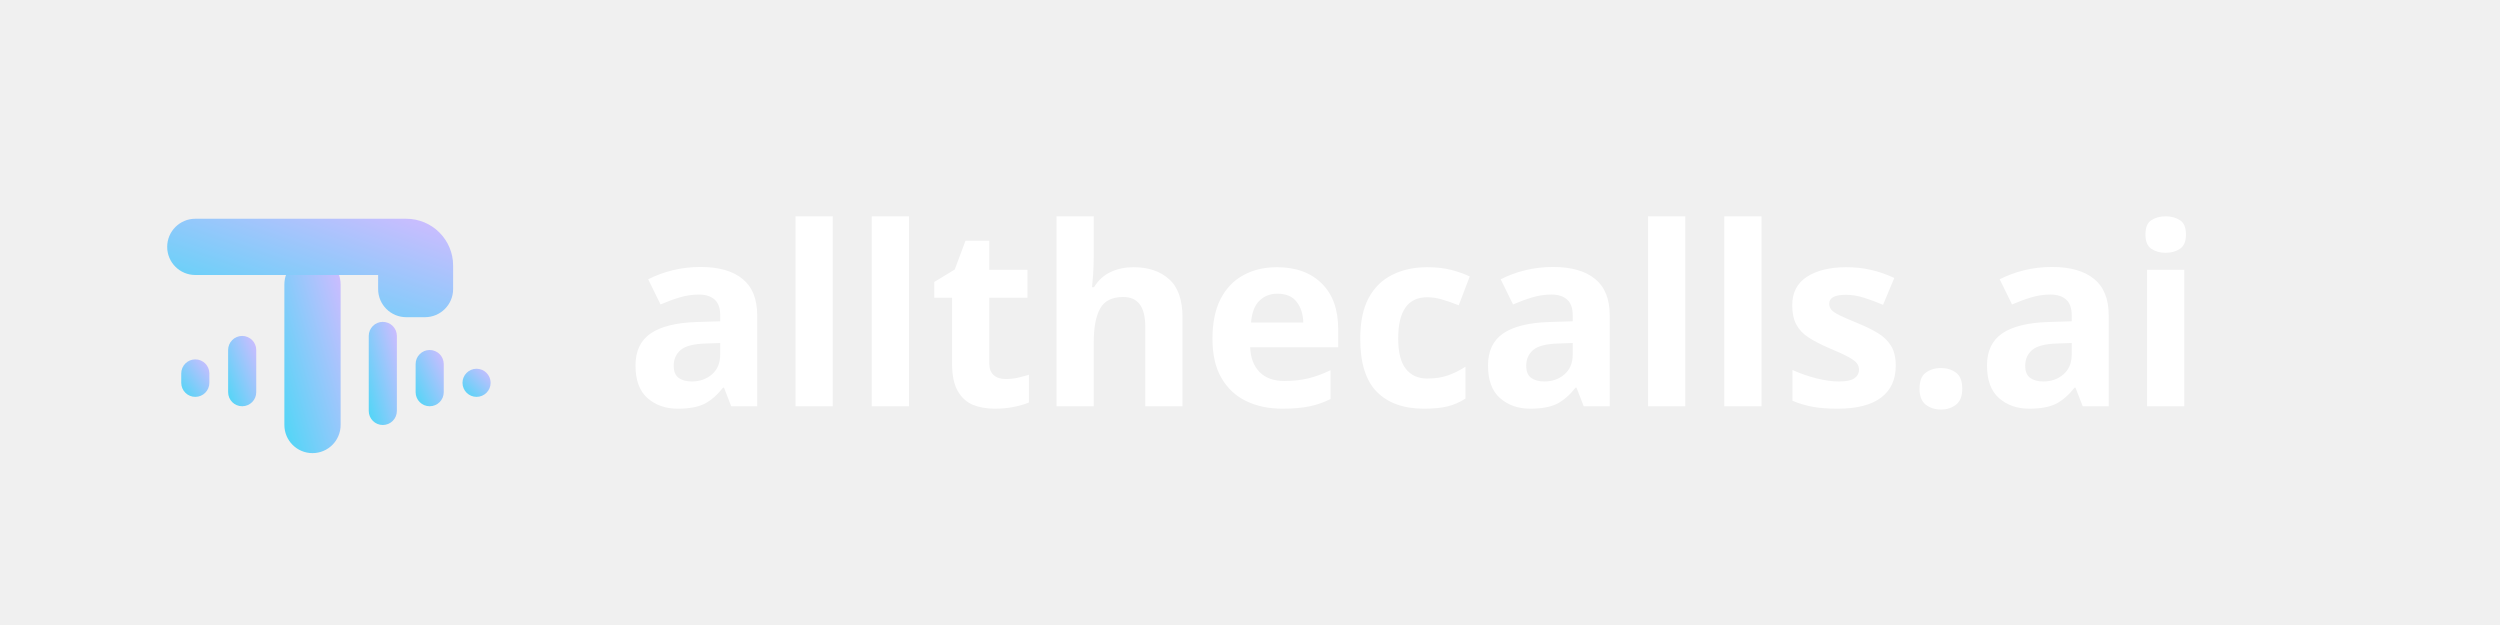
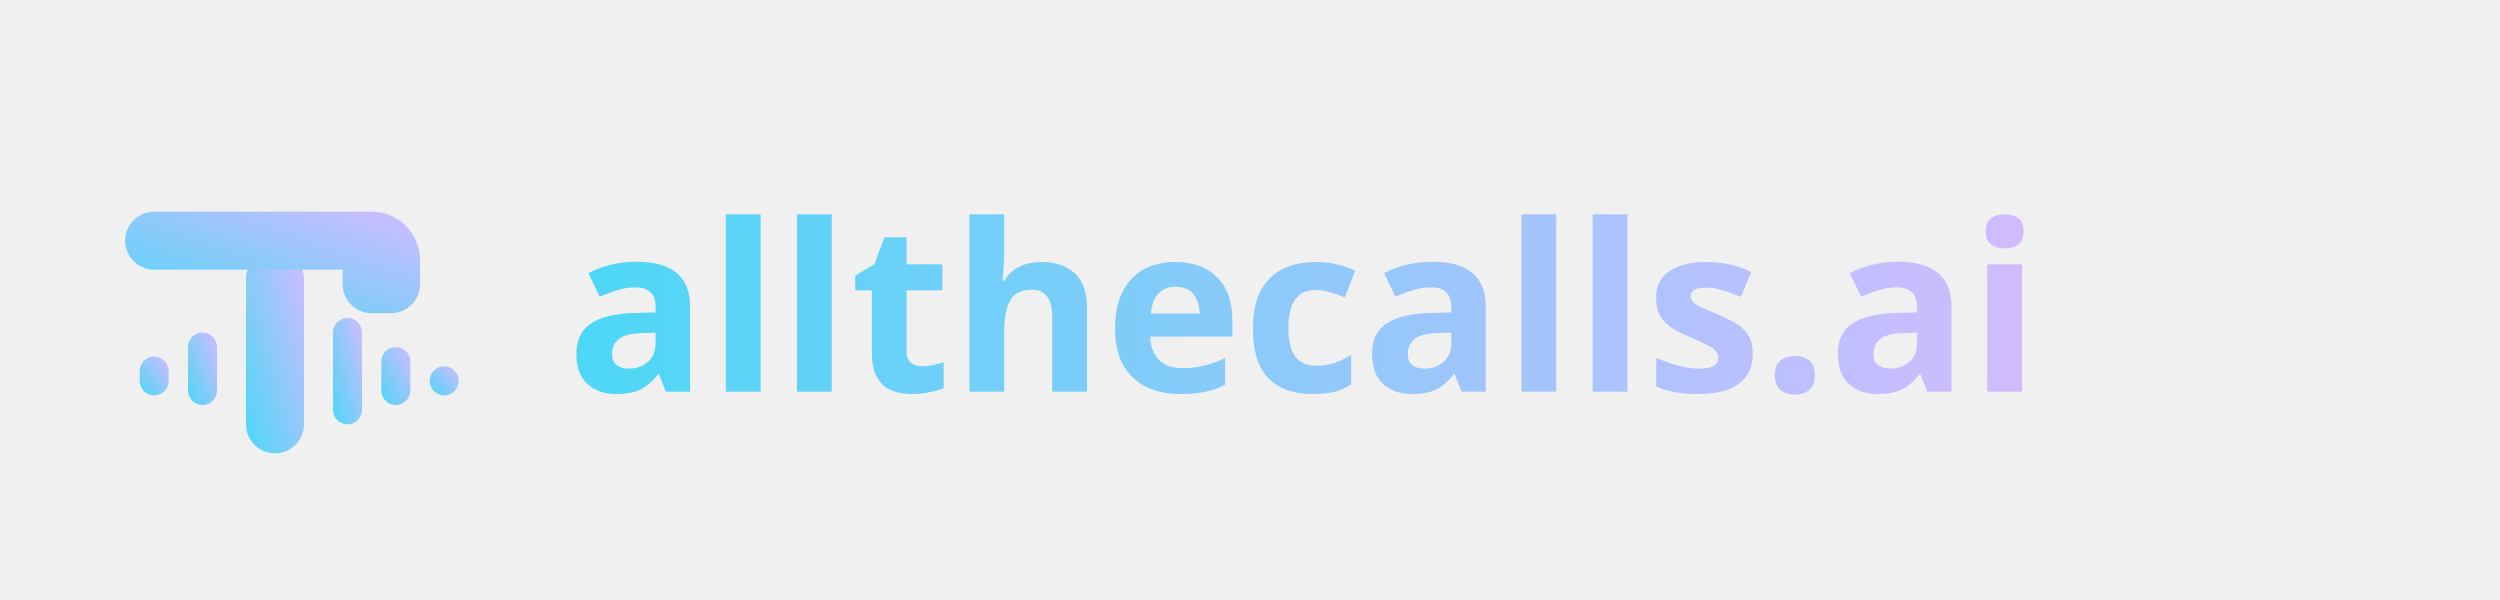
- <svg xmlns="http://www.w3.org/2000/svg" viewBox="0 0 320 80" fill="none">
+ <svg xmlns="http://www.w3.org/2000/svg" viewBox="0 0 300 72" fill="none">
  <defs>
-     <linearGradient id="lg" x1="0%" y1="100%" x2="100%" y2="0%">
+     <linearGradient id="lg-icon" x1="0%" y1="100%" x2="100%" y2="0%">
+       <stop offset="0%" stop-color="#4cd7f6" />
+       <stop offset="100%" stop-color="#d2bbff" />
+     </linearGradient>
+     <linearGradient id="lg-text" x1="0%" y1="0%" x2="100%" y2="0%">
      <stop offset="0%" stop-color="#4cd7f6" />
      <stop offset="100%" stop-color="#d2bbff" />
    </linearGradient>
  </defs>
-   <g transform="translate(10, 10) scale(0.6)">
-     <rect x="44" y="38" width="12" height="42" rx="6" fill="url(#lg)" />
-     <path d="M25 30H70C75.523 30 80 34.477 80 40V45C80 48.314 77.314 51 74 51H70C66.686 51 64 48.314 64 45V42H25C21.686 42 19 39.314 19 36V36C19 32.686 21.686 30 25 30Z" fill="url(#lg)" />
-     <rect x="32" y="55" width="6" height="15" rx="3" fill="url(#lg)" />
-     <rect x="22" y="60" width="6" height="8" rx="3" fill="url(#lg)" />
-     <rect x="62" y="52" width="6" height="22" rx="3" fill="url(#lg)" />
-     <rect x="72" y="58" width="6" height="12" rx="3" fill="url(#lg)" />
-     <rect x="82" y="62" width="6" height="6" rx="3" fill="url(#lg)" />
+   <g transform="translate(4, 8) scale(0.58)">
+     <rect x="44" y="38" width="12" height="42" rx="6" fill="url(#lg-icon)" />
+     <path d="M25 30H70C75.523 30 80 34.477 80 40V45C80 48.314 77.314 51 74 51H70C66.686 51 64 48.314 64 45V42H25C21.686 42 19 39.314 19 36V36C19 32.686 21.686 30 25 30Z" fill="url(#lg-icon)" />
+     <rect x="32" y="55" width="6" height="15" rx="3" fill="url(#lg-icon)" />
+     <rect x="22" y="60" width="6" height="8" rx="3" fill="url(#lg-icon)" />
+     <rect x="62" y="52" width="6" height="22" rx="3" fill="url(#lg-icon)" />
+     <rect x="72" y="58" width="6" height="12" rx="3" fill="url(#lg-icon)" />
+     <rect x="82" y="62" width="6" height="6" rx="3" fill="url(#lg-icon)" />
  </g>
-   <text x="80" y="52" fill="white" font-size="32" font-weight="bold" font-family="Space Grotesk, sans-serif">allthecalls.ai</text>
+   <text x="68" y="47" fill="url(#lg-text)" font-size="28" font-weight="700" font-family="Space Grotesk, sans-serif">allthecalls.ai</text>
</svg>
